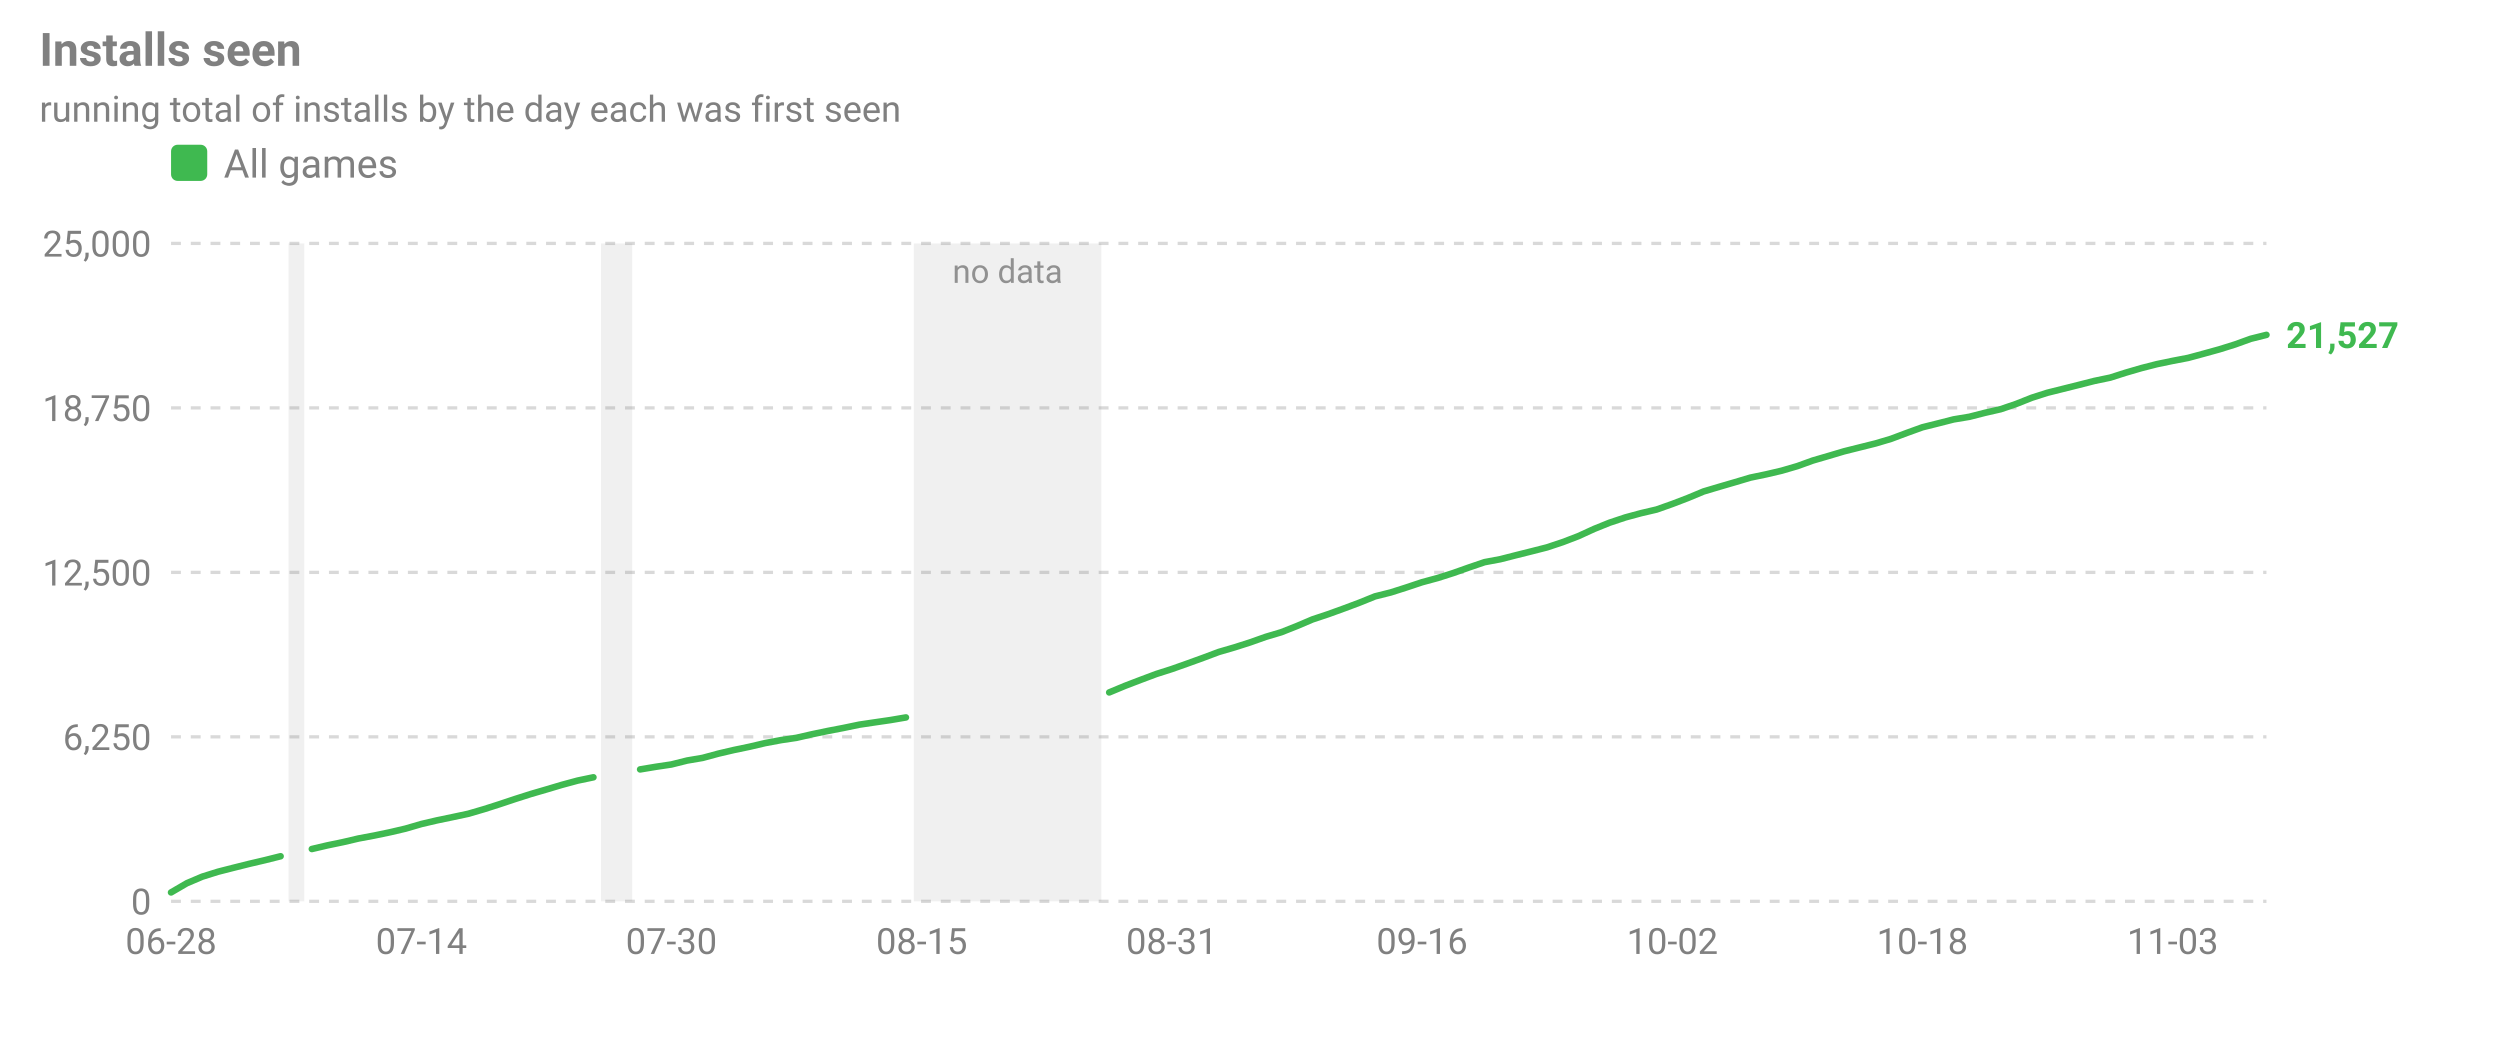
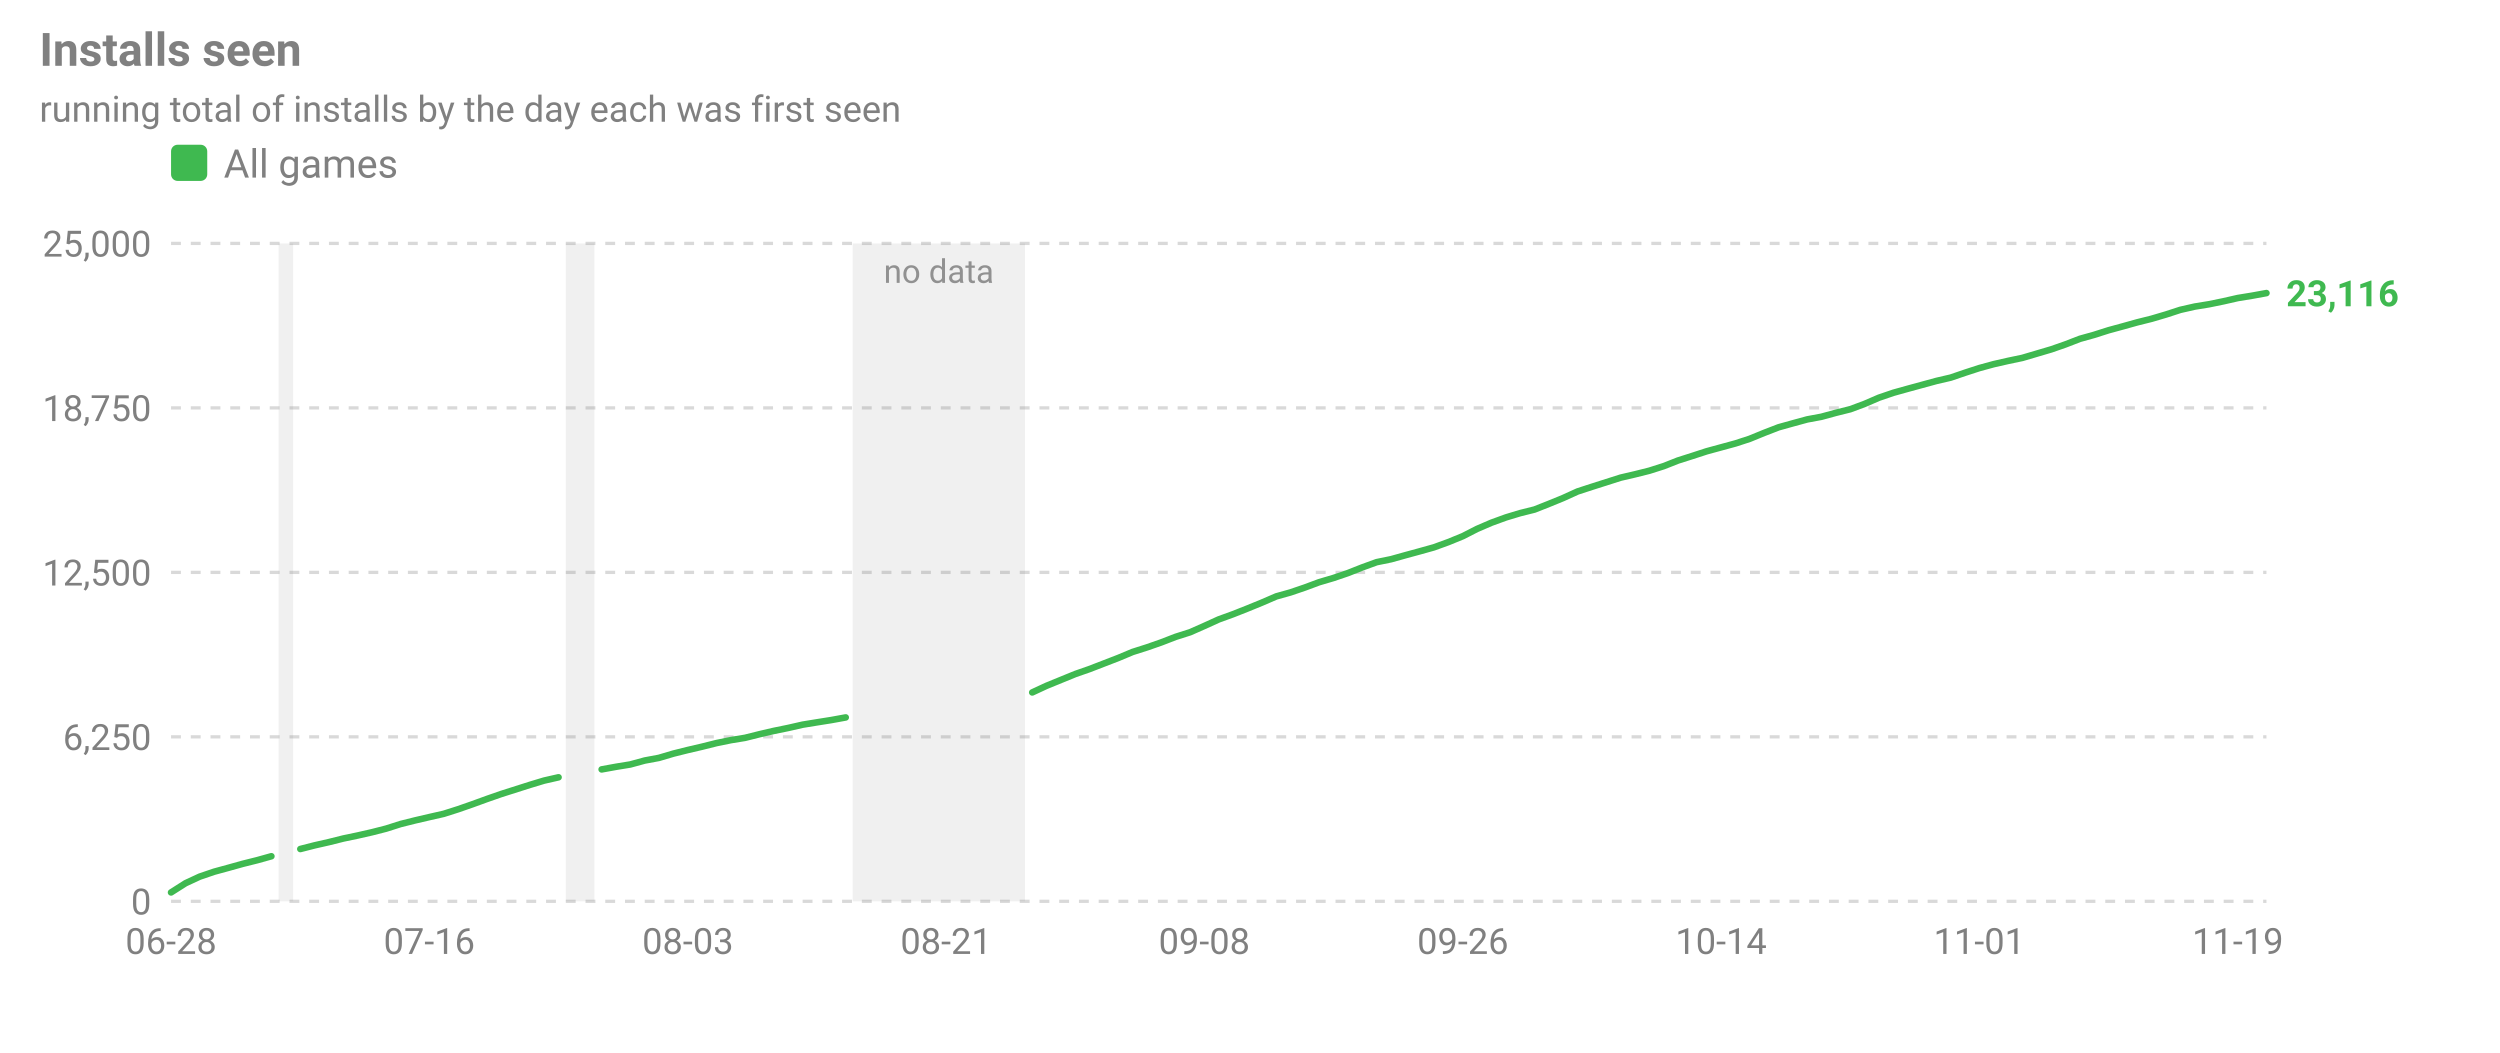
- <svg xmlns="http://www.w3.org/2000/svg" width="760" height="320" viewBox="0 0 760 320" role="img" aria-label="Installs seen" data-chart="{&quot;bottom&quot;:274,&quot;labels&quot;:[&quot;06-28&quot;,&quot;06-29&quot;,&quot;06-30&quot;,&quot;07-01&quot;,&quot;07-02&quot;,&quot;07-03&quot;,&quot;07-04&quot;,&quot;07-05&quot;,&quot;07-06&quot;,&quot;07-07&quot;,&quot;07-08&quot;,&quot;07-09&quot;,&quot;07-10&quot;,&quot;07-11&quot;,&quot;07-12&quot;,&quot;07-13&quot;,&quot;07-14&quot;,&quot;07-15&quot;,&quot;07-16&quot;,&quot;07-17&quot;,&quot;07-18&quot;,&quot;07-19&quot;,&quot;07-20&quot;,&quot;07-21&quot;,&quot;07-22&quot;,&quot;07-23&quot;,&quot;07-24&quot;,&quot;07-25&quot;,&quot;07-26&quot;,&quot;07-27&quot;,&quot;07-28&quot;,&quot;07-29&quot;,&quot;07-30&quot;,&quot;07-31&quot;,&quot;08-01&quot;,&quot;08-02&quot;,&quot;08-03&quot;,&quot;08-04&quot;,&quot;08-05&quot;,&quot;08-06&quot;,&quot;08-07&quot;,&quot;08-08&quot;,&quot;08-09&quot;,&quot;08-10&quot;,&quot;08-11&quot;,&quot;08-12&quot;,&quot;08-13&quot;,&quot;08-14&quot;,&quot;08-15&quot;,&quot;08-16&quot;,&quot;08-17&quot;,&quot;08-18&quot;,&quot;08-19&quot;,&quot;08-20&quot;,&quot;08-21&quot;,&quot;08-22&quot;,&quot;08-23&quot;,&quot;08-24&quot;,&quot;08-25&quot;,&quot;08-26&quot;,&quot;08-27&quot;,&quot;08-28&quot;,&quot;08-29&quot;,&quot;08-30&quot;,&quot;08-31&quot;,&quot;09-01&quot;,&quot;09-02&quot;,&quot;09-03&quot;,&quot;09-04&quot;,&quot;09-05&quot;,&quot;09-06&quot;,&quot;09-07&quot;,&quot;09-08&quot;,&quot;09-09&quot;,&quot;09-10&quot;,&quot;09-11&quot;,&quot;09-12&quot;,&quot;09-13&quot;,&quot;09-14&quot;,&quot;09-15&quot;,&quot;09-16&quot;,&quot;09-17&quot;,&quot;09-18&quot;,&quot;09-19&quot;,&quot;09-20&quot;,&quot;09-21&quot;,&quot;09-22&quot;,&quot;09-23&quot;,&quot;09-24&quot;,&quot;09-25&quot;,&quot;09-26&quot;,&quot;09-27&quot;,&quot;09-28&quot;,&quot;09-29&quot;,&quot;09-30&quot;,&quot;10-01&quot;,&quot;10-02&quot;,&quot;10-03&quot;,&quot;10-04&quot;,&quot;10-05&quot;,&quot;10-06&quot;,&quot;10-07&quot;,&quot;10-08&quot;,&quot;10-09&quot;,&quot;10-10&quot;,&quot;10-11&quot;,&quot;10-12&quot;,&quot;10-13&quot;,&quot;10-14&quot;,&quot;10-15&quot;,&quot;10-16&quot;,&quot;10-17&quot;,&quot;10-18&quot;,&quot;10-19&quot;,&quot;10-20&quot;,&quot;10-21&quot;,&quot;10-22&quot;,&quot;10-23&quot;,&quot;10-24&quot;,&quot;10-25&quot;,&quot;10-26&quot;,&quot;10-27&quot;,&quot;10-28&quot;,&quot;10-29&quot;,&quot;10-30&quot;,&quot;10-31&quot;,&quot;11-01&quot;,&quot;11-02&quot;,&quot;11-03&quot;,&quot;11-04&quot;,&quot;11-05&quot;,&quot;11-06&quot;,&quot;11-07&quot;,&quot;11-08&quot;,&quot;11-09&quot;],&quot;series&quot;:[{&quot;color&quot;:&quot;#3fb950&quot;,&quot;name&quot;:&quot;All games&quot;,&quot;values&quot;:[&quot;334&quot;,&quot;682&quot;,&quot;936&quot;,&quot;1,127&quot;,&quot;1,281&quot;,&quot;1,419&quot;,&quot;1,562&quot;,&quot;1,708&quot;,null,&quot;1,991&quot;,&quot;2,121&quot;,&quot;2,253&quot;,&quot;2,385&quot;,&quot;2,499&quot;,&quot;2,620&quot;,&quot;2,768&quot;,&quot;2,932&quot;,&quot;3,070&quot;,&quot;3,202&quot;,&quot;3,330&quot;,&quot;3,494&quot;,&quot;3,692&quot;,&quot;3,885&quot;,&quot;4,077&quot;,&quot;4,252&quot;,&quot;4,428&quot;,&quot;4,585&quot;,&quot;4,708&quot;,null,null,&quot;5,016&quot;,&quot;5,111&quot;,&quot;5,200&quot;,&quot;5,350&quot;,&quot;5,456&quot;,&quot;5,614&quot;,&quot;5,756&quot;,&quot;5,877&quot;,&quot;6,008&quot;,&quot;6,120&quot;,&quot;6,212&quot;,&quot;6,351&quot;,&quot;6,477&quot;,&quot;6,588&quot;,&quot;6,710&quot;,&quot;6,806&quot;,&quot;6,890&quot;,&quot;6,993&quot;,null,null,null,null,null,null,null,null,null,null,null,null,&quot;7,935&quot;,&quot;8,188&quot;,&quot;8,413&quot;,&quot;8,635&quot;,&quot;8,822&quot;,&quot;9,042&quot;,&quot;9,252&quot;,&quot;9,472&quot;,&quot;9,651&quot;,&quot;9,832&quot;,&quot;10,046&quot;,&quot;10,229&quot;,&quot;10,466&quot;,&quot;10,707&quot;,&quot;10,918&quot;,&quot;11,131&quot;,&quot;11,348&quot;,&quot;11,582&quot;,&quot;11,737&quot;,&quot;11,921&quot;,&quot;12,120&quot;,&quot;12,288&quot;,&quot;12,479&quot;,&quot;12,693&quot;,&quot;12,887&quot;,&quot;12,997&quot;,&quot;13,148&quot;,&quot;13,304&quot;,&quot;13,450&quot;,&quot;13,656&quot;,&quot;13,879&quot;,&quot;14,152&quot;,&quot;14,388&quot;,&quot;14,591&quot;,&quot;14,752&quot;,&quot;14,888&quot;,&quot;15,104&quot;,&quot;15,330&quot;,&quot;15,573&quot;,&quot;15,755&quot;,&quot;15,923&quot;,&quot;16,094&quot;,&quot;16,224&quot;,&quot;16,360&quot;,&quot;16,537&quot;,&quot;16,754&quot;,&quot;16,928&quot;,&quot;17,096&quot;,&quot;17,247&quot;,&quot;17,404&quot;,&quot;17,576&quot;,&quot;17,804&quot;,&quot;18,017&quot;,&quot;18,161&quot;,&quot;18,309&quot;,&quot;18,412&quot;,&quot;18,559&quot;,&quot;18,702&quot;,&quot;18,906&quot;,&quot;19,138&quot;,&quot;19,323&quot;,&quot;19,478&quot;,&quot;19,626&quot;,&quot;19,777&quot;,&quot;19,899&quot;,&quot;20,083&quot;,&quot;20,266&quot;,&quot;20,412&quot;,&quot;20,534&quot;,&quot;20,652&quot;,&quot;20,811&quot;,&quot;20,972&quot;,&quot;21,164&quot;,&quot;21,380&quot;,&quot;21,527&quot;],&quot;y&quot;:[271.3,268.5,266.5,265.0,263.8,262.6,261.5,260.3,null,258.1,257.0,256.0,254.9,254.0,253.0,251.9,250.5,249.4,248.4,247.4,246.0,244.5,242.9,241.4,240.0,238.6,237.3,236.3,null,null,233.9,233.1,232.4,231.2,230.4,229.1,228.0,227.0,225.9,225.0,224.3,223.2,222.2,221.3,220.3,219.6,218.9,218.1,null,null,null,null,null,null,null,null,null,null,null,null,210.5,208.5,206.7,204.9,203.4,201.7,200.0,198.2,196.8,195.3,193.6,192.2,190.3,188.3,186.7,185.0,183.2,181.3,180.1,178.6,177.0,175.7,174.2,172.5,170.9,170.0,168.8,167.6,166.4,164.8,163.0,160.8,158.9,157.3,156.0,154.9,153.2,151.4,149.4,148.0,146.6,145.2,144.2,143.1,141.7,140.0,138.6,137.2,136.0,134.8,133.4,131.6,129.9,128.7,127.5,126.7,125.5,124.4,122.8,120.9,119.4,118.2,117.0,115.8,114.8,113.3,111.9,110.7,109.7,108.8,107.5,106.2,104.7,103.0,101.8]}],&quot;top&quot;:74,&quot;type&quot;:&quot;lines&quot;,&quot;x&quot;:[52.0,56.8,61.5,66.3,71.0,75.8,80.5,85.3,90.0,94.8,99.5,104.3,109.0,113.8,118.6,123.3,128.1,132.8,137.6,142.3,147.1,151.8,156.6,161.3,166.1,170.8,175.6,180.4,185.1,189.9,194.6,199.4,204.1,208.9,213.6,218.4,223.1,227.9,232.6,237.4,242.1,246.9,251.7,256.4,261.2,265.9,270.7,275.4,280.2,284.9,289.7,294.4,299.2,303.9,308.7,313.5,318.2,323.0,327.7,332.5,337.2,342.0,346.7,351.5,356.2,361.0,365.7,370.5,375.3,380.0,384.8,389.5,394.3,399.0,403.8,408.5,413.3,418.0,422.8,427.5,432.3,437.1,441.8,446.6,451.3,456.1,460.8,465.6,470.3,475.1,479.8,484.6,489.3,494.1,498.9,503.6,508.4,513.1,517.9,522.6,527.4,532.1,536.9,541.6,546.4,551.1,555.9,560.6,565.4,570.2,574.9,579.7,584.4,589.2,593.9,598.7,603.4,608.2,612.9,617.7,622.4,627.2,632.0,636.7,641.5,646.2,651.0,655.7,660.5,665.2,670.0,674.7,679.5,684.2,689.0]}">
+ <svg xmlns="http://www.w3.org/2000/svg" width="760" height="320" viewBox="0 0 760 320" role="img" aria-label="Installs seen" data-chart="{&quot;bottom&quot;:274,&quot;labels&quot;:[&quot;06-28&quot;,&quot;06-29&quot;,&quot;06-30&quot;,&quot;07-01&quot;,&quot;07-02&quot;,&quot;07-03&quot;,&quot;07-04&quot;,&quot;07-05&quot;,&quot;07-06&quot;,&quot;07-07&quot;,&quot;07-08&quot;,&quot;07-09&quot;,&quot;07-10&quot;,&quot;07-11&quot;,&quot;07-12&quot;,&quot;07-13&quot;,&quot;07-14&quot;,&quot;07-15&quot;,&quot;07-16&quot;,&quot;07-17&quot;,&quot;07-18&quot;,&quot;07-19&quot;,&quot;07-20&quot;,&quot;07-21&quot;,&quot;07-22&quot;,&quot;07-23&quot;,&quot;07-24&quot;,&quot;07-25&quot;,&quot;07-26&quot;,&quot;07-27&quot;,&quot;07-28&quot;,&quot;07-29&quot;,&quot;07-30&quot;,&quot;07-31&quot;,&quot;08-01&quot;,&quot;08-02&quot;,&quot;08-03&quot;,&quot;08-04&quot;,&quot;08-05&quot;,&quot;08-06&quot;,&quot;08-07&quot;,&quot;08-08&quot;,&quot;08-09&quot;,&quot;08-10&quot;,&quot;08-11&quot;,&quot;08-12&quot;,&quot;08-13&quot;,&quot;08-14&quot;,&quot;08-15&quot;,&quot;08-16&quot;,&quot;08-17&quot;,&quot;08-18&quot;,&quot;08-19&quot;,&quot;08-20&quot;,&quot;08-21&quot;,&quot;08-22&quot;,&quot;08-23&quot;,&quot;08-24&quot;,&quot;08-25&quot;,&quot;08-26&quot;,&quot;08-27&quot;,&quot;08-28&quot;,&quot;08-29&quot;,&quot;08-30&quot;,&quot;08-31&quot;,&quot;09-01&quot;,&quot;09-02&quot;,&quot;09-03&quot;,&quot;09-04&quot;,&quot;09-05&quot;,&quot;09-06&quot;,&quot;09-07&quot;,&quot;09-08&quot;,&quot;09-09&quot;,&quot;09-10&quot;,&quot;09-11&quot;,&quot;09-12&quot;,&quot;09-13&quot;,&quot;09-14&quot;,&quot;09-15&quot;,&quot;09-16&quot;,&quot;09-17&quot;,&quot;09-18&quot;,&quot;09-19&quot;,&quot;09-20&quot;,&quot;09-21&quot;,&quot;09-22&quot;,&quot;09-23&quot;,&quot;09-24&quot;,&quot;09-25&quot;,&quot;09-26&quot;,&quot;09-27&quot;,&quot;09-28&quot;,&quot;09-29&quot;,&quot;09-30&quot;,&quot;10-01&quot;,&quot;10-02&quot;,&quot;10-03&quot;,&quot;10-04&quot;,&quot;10-05&quot;,&quot;10-06&quot;,&quot;10-07&quot;,&quot;10-08&quot;,&quot;10-09&quot;,&quot;10-10&quot;,&quot;10-11&quot;,&quot;10-12&quot;,&quot;10-13&quot;,&quot;10-14&quot;,&quot;10-15&quot;,&quot;10-16&quot;,&quot;10-17&quot;,&quot;10-18&quot;,&quot;10-19&quot;,&quot;10-20&quot;,&quot;10-21&quot;,&quot;10-22&quot;,&quot;10-23&quot;,&quot;10-24&quot;,&quot;10-25&quot;,&quot;10-26&quot;,&quot;10-27&quot;,&quot;10-28&quot;,&quot;10-29&quot;,&quot;10-30&quot;,&quot;10-31&quot;,&quot;11-01&quot;,&quot;11-02&quot;,&quot;11-03&quot;,&quot;11-04&quot;,&quot;11-05&quot;,&quot;11-06&quot;,&quot;11-07&quot;,&quot;11-08&quot;,&quot;11-09&quot;,&quot;11-10&quot;,&quot;11-11&quot;,&quot;11-12&quot;,&quot;11-13&quot;,&quot;11-14&quot;,&quot;11-15&quot;,&quot;11-16&quot;,&quot;11-17&quot;,&quot;11-18&quot;,&quot;11-19&quot;,&quot;11-20&quot;,&quot;11-21&quot;],&quot;series&quot;:[{&quot;color&quot;:&quot;#3fb950&quot;,&quot;name&quot;:&quot;All games&quot;,&quot;values&quot;:[&quot;334&quot;,&quot;682&quot;,&quot;936&quot;,&quot;1,127&quot;,&quot;1,281&quot;,&quot;1,419&quot;,&quot;1,562&quot;,&quot;1,708&quot;,null,&quot;1,991&quot;,&quot;2,121&quot;,&quot;2,253&quot;,&quot;2,385&quot;,&quot;2,499&quot;,&quot;2,620&quot;,&quot;2,768&quot;,&quot;2,932&quot;,&quot;3,070&quot;,&quot;3,202&quot;,&quot;3,330&quot;,&quot;3,494&quot;,&quot;3,692&quot;,&quot;3,885&quot;,&quot;4,077&quot;,&quot;4,252&quot;,&quot;4,428&quot;,&quot;4,585&quot;,&quot;4,708&quot;,null,null,&quot;5,016&quot;,&quot;5,111&quot;,&quot;5,200&quot;,&quot;5,350&quot;,&quot;5,456&quot;,&quot;5,614&quot;,&quot;5,756&quot;,&quot;5,877&quot;,&quot;6,008&quot;,&quot;6,120&quot;,&quot;6,212&quot;,&quot;6,351&quot;,&quot;6,477&quot;,&quot;6,588&quot;,&quot;6,710&quot;,&quot;6,806&quot;,&quot;6,890&quot;,&quot;6,993&quot;,null,null,null,null,null,null,null,null,null,null,null,null,&quot;7,935&quot;,&quot;8,188&quot;,&quot;8,413&quot;,&quot;8,635&quot;,&quot;8,822&quot;,&quot;9,042&quot;,&quot;9,252&quot;,&quot;9,472&quot;,&quot;9,651&quot;,&quot;9,832&quot;,&quot;10,046&quot;,&quot;10,229&quot;,&quot;10,466&quot;,&quot;10,707&quot;,&quot;10,918&quot;,&quot;11,131&quot;,&quot;11,348&quot;,&quot;11,582&quot;,&quot;11,737&quot;,&quot;11,921&quot;,&quot;12,120&quot;,&quot;12,288&quot;,&quot;12,479&quot;,&quot;12,693&quot;,&quot;12,887&quot;,&quot;12,997&quot;,&quot;13,148&quot;,&quot;13,304&quot;,&quot;13,450&quot;,&quot;13,656&quot;,&quot;13,879&quot;,&quot;14,152&quot;,&quot;14,388&quot;,&quot;14,591&quot;,&quot;14,752&quot;,&quot;14,888&quot;,&quot;15,104&quot;,&quot;15,330&quot;,&quot;15,573&quot;,&quot;15,755&quot;,&quot;15,923&quot;,&quot;16,094&quot;,&quot;16,224&quot;,&quot;16,360&quot;,&quot;16,537&quot;,&quot;16,754&quot;,&quot;16,928&quot;,&quot;17,096&quot;,&quot;17,247&quot;,&quot;17,404&quot;,&quot;17,576&quot;,&quot;17,804&quot;,&quot;18,017&quot;,&quot;18,161&quot;,&quot;18,309&quot;,&quot;18,412&quot;,&quot;18,559&quot;,&quot;18,702&quot;,&quot;18,906&quot;,&quot;19,138&quot;,&quot;19,323&quot;,&quot;19,478&quot;,&quot;19,626&quot;,&quot;19,777&quot;,&quot;19,899&quot;,&quot;20,083&quot;,&quot;20,266&quot;,&quot;20,412&quot;,&quot;20,534&quot;,&quot;20,652&quot;,&quot;20,811&quot;,&quot;20,972&quot;,&quot;21,164&quot;,&quot;21,380&quot;,&quot;21,527&quot;,&quot;21,696&quot;,&quot;21,849&quot;,&quot;21,996&quot;,&quot;22,133&quot;,&quot;22,301&quot;,&quot;22,479&quot;,&quot;22,597&quot;,&quot;22,690&quot;,&quot;22,800&quot;,&quot;22,919&quot;,&quot;23,010&quot;,&quot;23,116&quot;],&quot;y&quot;:[271.3,268.5,266.5,265.0,263.8,262.6,261.5,260.3,null,258.1,257.0,256.0,254.9,254.0,253.0,251.9,250.5,249.4,248.4,247.4,246.0,244.5,242.9,241.4,240.0,238.6,237.3,236.3,null,null,233.9,233.1,232.4,231.2,230.4,229.1,228.0,227.0,225.9,225.0,224.3,223.2,222.2,221.3,220.3,219.6,218.9,218.1,null,null,null,null,null,null,null,null,null,null,null,null,210.5,208.5,206.7,204.9,203.4,201.7,200.0,198.2,196.8,195.3,193.6,192.2,190.3,188.3,186.7,185.0,183.2,181.3,180.1,178.6,177.0,175.7,174.2,172.5,170.9,170.0,168.8,167.6,166.4,164.8,163.0,160.8,158.9,157.3,156.0,154.9,153.2,151.4,149.4,148.0,146.6,145.2,144.2,143.1,141.7,140.0,138.6,137.2,136.0,134.8,133.4,131.6,129.9,128.7,127.5,126.7,125.5,124.4,122.8,120.9,119.4,118.2,117.0,115.8,114.8,113.3,111.9,110.7,109.7,108.8,107.5,106.2,104.7,103.0,101.8,100.4,99.2,98.0,96.9,95.6,94.2,93.2,92.5,91.6,90.6,89.9,89.1]}],&quot;top&quot;:74,&quot;type&quot;:&quot;lines&quot;,&quot;x&quot;:[52.0,56.4,60.7,65.1,69.5,73.8,78.2,82.5,86.9,91.3,95.6,100.0,104.4,108.7,113.1,117.4,121.8,126.2,130.5,134.9,139.3,143.6,148.0,152.3,156.7,161.1,165.4,169.8,174.2,178.5,182.9,187.3,191.6,196.0,200.3,204.7,209.1,213.4,217.8,222.2,226.5,230.9,235.2,239.6,244.0,248.3,252.7,257.1,261.4,265.8,270.2,274.5,278.9,283.2,287.6,292.0,296.3,300.7,305.1,309.4,313.8,318.1,322.5,326.9,331.2,335.6,340.0,344.3,348.7,353.0,357.4,361.8,366.1,370.5,374.9,379.2,383.6,388.0,392.3,396.7,401.0,405.4,409.8,414.1,418.5,422.9,427.2,431.6,435.9,440.3,444.7,449.0,453.4,457.8,462.1,466.5,470.8,475.2,479.6,483.9,488.3,492.7,497.0,501.4,505.8,510.1,514.5,518.8,523.2,527.6,531.9,536.3,540.7,545.0,549.4,553.7,558.1,562.5,566.8,571.2,575.6,579.9,584.3,588.7,593.0,597.4,601.7,606.1,610.5,614.8,619.2,623.6,627.9,632.3,636.6,641.0,645.4,649.7,654.1,658.5,662.8,667.2,671.5,675.9,680.3,684.6,689.0]}">
  <style>
  text{font-family:-apple-system,BlinkMacSystemFont,'Segoe UI',Roboto,Helvetica,Arial,sans-serif}
  .grid{stroke:#808080;stroke-opacity:.3;stroke-width:1}
  .axis{stroke:#808080;stroke-width:1}
  .lbl{fill:#808080;font-size:12px}
  .val{fill:#808080;font-size:12px;font-weight:600}
  .title{fill:#808080;font-size:14px;font-weight:700}
  .sub{fill:#808080;font-size:11px}
  .gap{fill:#808080;opacity:.12}
  .gaplbl{fill:#808080;font-size:10px;opacity:.85}
+   .mark{stroke:#808080;stroke-opacity:.7;stroke-width:1;stroke-dasharray:2 3}
+   .markbg{fill:#808080;fill-opacity:.22}
+   .marklbl{fill:#808080;font-size:9.5px;font-weight:600}
  .ico{fill:#808080}
  .t1{fill:#e3b341}
  .t2{fill:#d29922}
  .t3{fill:#b7860b}
  .t4{fill:#946f0f}
</style>
  <text x="12" y="20" class="title">Installs seen</text>
  <text x="12" y="37" class="sub">running total of installs by the day each was first seen</text>
-   <rect x="87.7" y="74" width="4.8" height="200" class="gap" />
-   <rect x="182.7" y="74" width="9.5" height="200" class="gap" />
-   <rect x="277.8" y="74" width="57.0" height="200" class="gap" />
-   <text x="306.3" y="86" class="gaplbl" text-anchor="middle">no data</text>
+   <rect x="84.7" y="74" width="4.4" height="200" class="gap" />
+   <rect x="172.0" y="74" width="8.7" height="200" class="gap" />
+   <rect x="259.2" y="74" width="52.4" height="200" class="gap" />
+   <text x="285.4" y="86" class="gaplbl" text-anchor="middle">no data</text>
  <line x1="52" y1="274.0" x2="689" y2="274.0" class="grid" stroke-dasharray="3 3" />
  <text x="46" y="278.0" class="sub" text-anchor="end">0</text>
  <line x1="52" y1="224.0" x2="689" y2="224.0" class="grid" stroke-dasharray="3 3" />
  <text x="46" y="228.0" class="sub" text-anchor="end">6,250</text>
  <line x1="52" y1="174.0" x2="689" y2="174.0" class="grid" stroke-dasharray="3 3" />
  <text x="46" y="178.0" class="sub" text-anchor="end">12,500</text>
  <line x1="52" y1="124.0" x2="689" y2="124.0" class="grid" stroke-dasharray="3 3" />
  <text x="46" y="128.0" class="sub" text-anchor="end">18,750</text>
  <line x1="52" y1="74.0" x2="689" y2="74.0" class="grid" stroke-dasharray="3 3" />
  <text x="46" y="78.0" class="sub" text-anchor="end">25,000</text>
  <text x="52.0" y="290" class="sub" text-anchor="middle">06-28</text>
-   <text x="128.1" y="290" class="sub" text-anchor="middle">07-14</text>
-   <text x="204.1" y="290" class="sub" text-anchor="middle">07-30</text>
-   <text x="280.2" y="290" class="sub" text-anchor="middle">08-15</text>
-   <text x="356.2" y="290" class="sub" text-anchor="middle">08-31</text>
-   <text x="432.3" y="290" class="sub" text-anchor="middle">09-16</text>
-   <text x="508.4" y="290" class="sub" text-anchor="middle">10-02</text>
-   <text x="584.4" y="290" class="sub" text-anchor="middle">10-18</text>
-   <text x="660.5" y="290" class="sub" text-anchor="middle">11-03</text>
-   <polyline points="52.0,271.3 56.8,268.5 61.5,266.5 66.3,265.0 71.0,263.8 75.8,262.6 80.5,261.5 85.3,260.3" fill="none" stroke="#3fb950" stroke-width="2" stroke-linejoin="round" stroke-linecap="round" />
-   <polyline points="94.8,258.1 99.5,257.0 104.3,256.0 109.0,254.9 113.8,254.0 118.6,253.0 123.3,251.9 128.1,250.5 132.8,249.4 137.6,248.4 142.3,247.4 147.1,246.0 151.8,244.5 156.6,242.9 161.3,241.4 166.1,240.0 170.8,238.6 175.6,237.3 180.4,236.3" fill="none" stroke="#3fb950" stroke-width="2" stroke-linejoin="round" stroke-linecap="round" />
-   <polyline points="194.6,233.9 199.4,233.1 204.1,232.4 208.9,231.2 213.6,230.4 218.4,229.1 223.1,228.0 227.9,227.0 232.6,225.9 237.4,225.0 242.1,224.3 246.9,223.2 251.7,222.2 256.4,221.3 261.2,220.3 265.9,219.6 270.7,218.9 275.4,218.1" fill="none" stroke="#3fb950" stroke-width="2" stroke-linejoin="round" stroke-linecap="round" />
-   <polyline points="337.2,210.5 342.0,208.5 346.7,206.7 351.5,204.9 356.2,203.4 361.0,201.7 365.7,200.0 370.5,198.2 375.3,196.8 380.0,195.3 384.8,193.6 389.5,192.2 394.3,190.3 399.0,188.3 403.8,186.7 408.5,185.0 413.3,183.2 418.0,181.3 422.8,180.1 427.5,178.6 432.3,177.0 437.1,175.7 441.8,174.2 446.6,172.5 451.3,170.9 456.1,170.0 460.8,168.8 465.6,167.6 470.3,166.4 475.1,164.8 479.8,163.0 484.6,160.8 489.3,158.9 494.1,157.3 498.9,156.0 503.6,154.9 508.4,153.2 513.1,151.4 517.9,149.4 522.6,148.0 527.4,146.6 532.1,145.2 536.9,144.2 541.6,143.1 546.4,141.7 551.1,140.0 555.9,138.6 560.6,137.2 565.4,136.0 570.2,134.8 574.9,133.4 579.7,131.6 584.4,129.9 589.2,128.7 593.9,127.5 598.7,126.7 603.4,125.5 608.2,124.4 612.9,122.8 617.7,120.9 622.4,119.4 627.2,118.2 632.0,117.0 636.7,115.8 641.5,114.8 646.2,113.3 651.0,111.9 655.7,110.7 660.5,109.7 665.2,108.8 670.0,107.5 674.7,106.2 679.5,104.7 684.2,103.0 689.0,101.8" fill="none" stroke="#3fb950" stroke-width="2" stroke-linejoin="round" stroke-linecap="round" />
-   <text x="695.0" y="105.8" style="fill:#3fb950;font-size:11px;font-weight:600">21,527</text>
+   <text x="130.5" y="290" class="sub" text-anchor="middle">07-16</text>
+   <text x="209.1" y="290" class="sub" text-anchor="middle">08-03</text>
+   <text x="287.6" y="290" class="sub" text-anchor="middle">08-21</text>
+   <text x="366.1" y="290" class="sub" text-anchor="middle">09-08</text>
+   <text x="444.7" y="290" class="sub" text-anchor="middle">09-26</text>
+   <text x="523.2" y="290" class="sub" text-anchor="middle">10-14</text>
+   <text x="601.7" y="290" class="sub" text-anchor="middle">11-01</text>
+   <text x="680.3" y="290" class="sub" text-anchor="middle">11-19</text>
+   <polyline points="52.0,271.3 56.4,268.5 60.7,266.5 65.1,265.0 69.5,263.8 73.8,262.6 78.2,261.5 82.5,260.3" fill="none" stroke="#3fb950" stroke-width="2" stroke-linejoin="round" stroke-linecap="round" />
+   <polyline points="91.3,258.1 95.6,257.0 100.0,256.0 104.4,254.9 108.7,254.0 113.1,253.0 117.4,251.9 121.8,250.5 126.2,249.4 130.5,248.4 134.9,247.4 139.3,246.0 143.6,244.5 148.0,242.9 152.3,241.4 156.7,240.0 161.1,238.6 165.4,237.3 169.8,236.3" fill="none" stroke="#3fb950" stroke-width="2" stroke-linejoin="round" stroke-linecap="round" />
+   <polyline points="182.9,233.9 187.3,233.1 191.6,232.4 196.0,231.2 200.3,230.4 204.7,229.1 209.1,228.0 213.4,227.0 217.8,225.9 222.2,225.0 226.5,224.3 230.9,223.2 235.2,222.2 239.6,221.3 244.0,220.3 248.3,219.6 252.7,218.9 257.1,218.1" fill="none" stroke="#3fb950" stroke-width="2" stroke-linejoin="round" stroke-linecap="round" />
+   <polyline points="313.8,210.5 318.1,208.5 322.5,206.7 326.9,204.9 331.2,203.4 335.6,201.7 340.0,200.0 344.3,198.2 348.7,196.8 353.0,195.3 357.4,193.6 361.8,192.2 366.1,190.3 370.5,188.3 374.9,186.7 379.2,185.0 383.6,183.2 388.0,181.3 392.3,180.1 396.7,178.6 401.0,177.0 405.4,175.7 409.8,174.2 414.1,172.5 418.5,170.9 422.9,170.0 427.2,168.8 431.6,167.6 435.9,166.4 440.3,164.8 444.7,163.0 449.0,160.8 453.4,158.9 457.8,157.3 462.1,156.0 466.5,154.9 470.8,153.2 475.2,151.4 479.6,149.4 483.9,148.0 488.3,146.6 492.7,145.2 497.0,144.2 501.4,143.1 505.8,141.7 510.1,140.0 514.5,138.6 518.8,137.2 523.2,136.0 527.6,134.8 531.9,133.4 536.3,131.6 540.7,129.9 545.0,128.7 549.4,127.5 553.7,126.7 558.1,125.5 562.5,124.4 566.8,122.8 571.2,120.9 575.6,119.4 579.9,118.2 584.3,117.0 588.7,115.8 593.0,114.8 597.4,113.3 601.7,111.9 606.1,110.7 610.5,109.7 614.8,108.8 619.2,107.5 623.6,106.2 627.9,104.7 632.3,103.0 636.6,101.8 641.0,100.4 645.4,99.2 649.7,98.0 654.1,96.9 658.5,95.6 662.8,94.2 667.2,93.2 671.5,92.5 675.9,91.6 680.3,90.6 684.6,89.9 689.0,89.1" fill="none" stroke="#3fb950" stroke-width="2" stroke-linejoin="round" stroke-linecap="round" />
+   <text x="695.0" y="93.1" style="fill:#3fb950;font-size:11px;font-weight:600">23,116</text>
  <rect x="52" y="44" width="11" height="11" rx="2" fill="#3fb950" />
  <text x="68" y="54" class="lbl">All games</text>
</svg>
